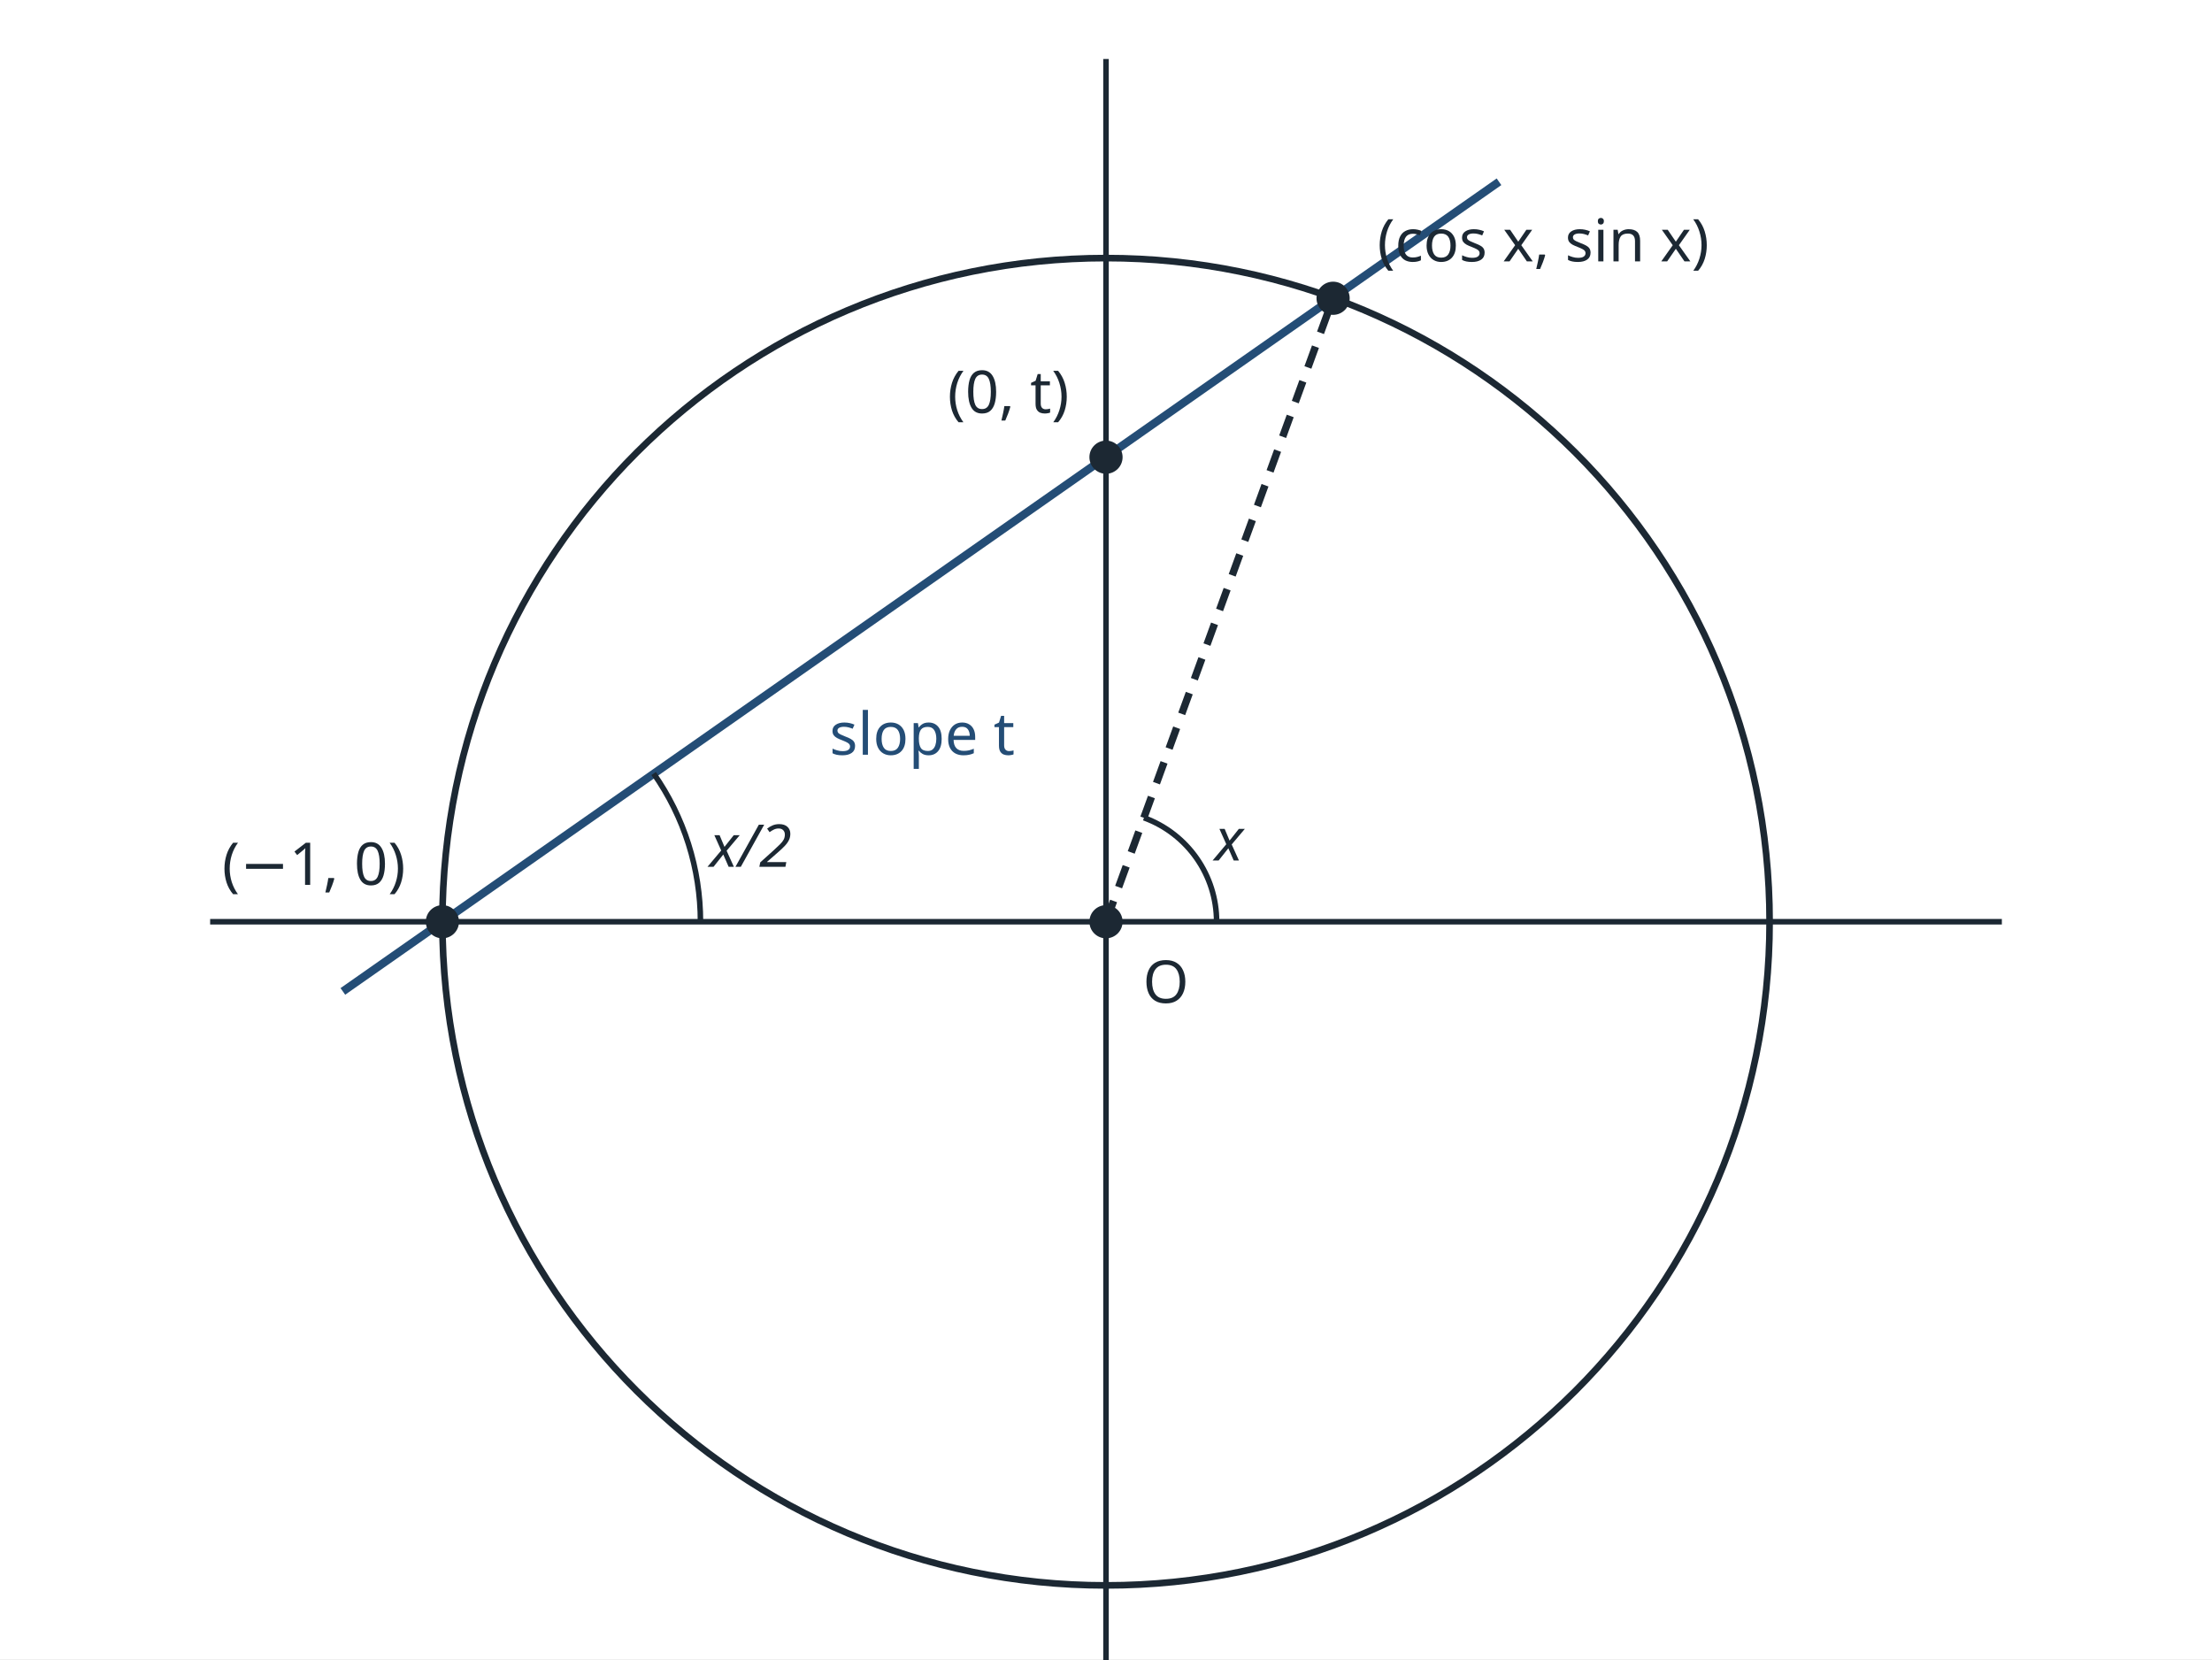
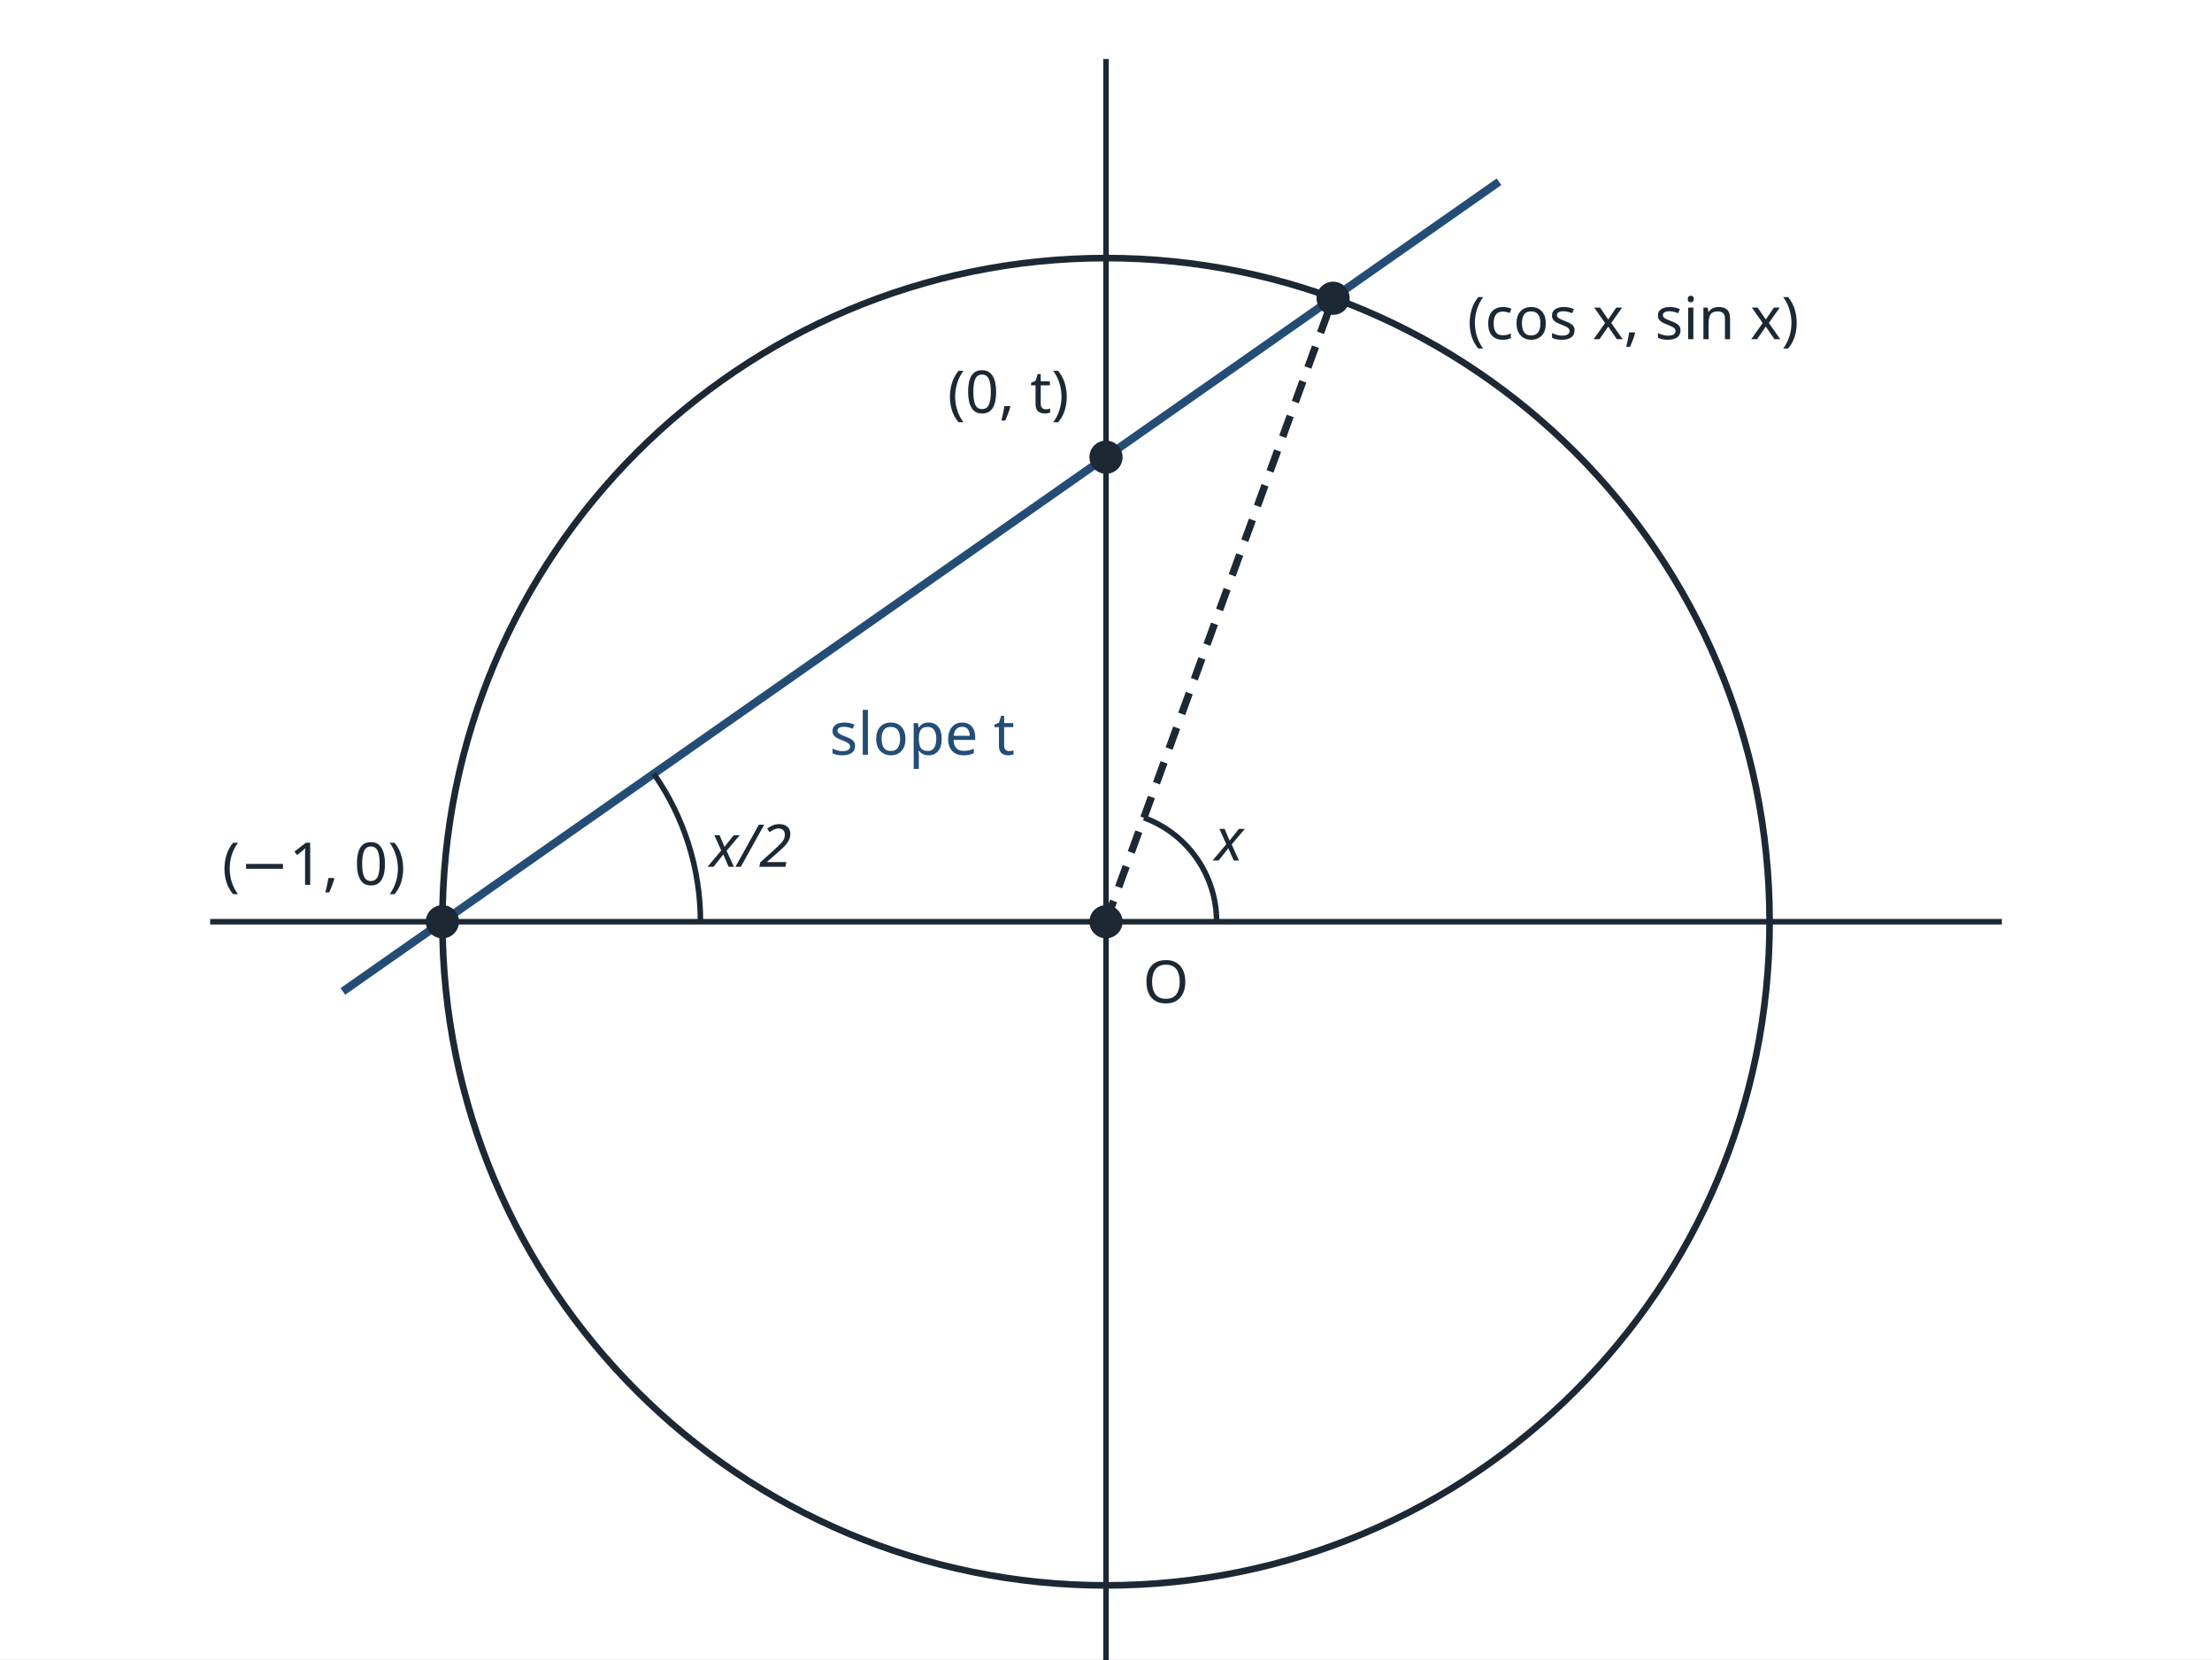
<svg xmlns="http://www.w3.org/2000/svg" viewBox="0 0 600 450" width="600" height="450" font-family="sans-serif" font-size="16" fill="#1c2833">
  <rect width="600" height="450" fill="#ffffff" />
  <circle cx="300.0" cy="250.0" r="180.0" fill="none" stroke="#1c2833" stroke-width="1.8" />
  <line x1="57.0" y1="250.0" x2="543.0" y2="250.0" stroke="#1c2833" stroke-width="1.5" />
  <line x1="300.0" y1="466.0" x2="300.0" y2="16.0" stroke="#1c2833" stroke-width="1.5" />
  <text x="539.0" y="242.0" font-size="16" text-anchor="end" fill="#1c2833" />
  <line x1="93.0" y1="268.9" x2="406.6" y2="49.3" stroke="#244d76" stroke-width="2.2" />
  <line x1="300.0" y1="250.0" x2="361.6" y2="80.9" stroke="#1c2833" stroke-width="2" stroke-dasharray="6 4" />
  <path d="M 330.0 250.0 A 30 30 0 0 0 310.3 221.8" fill="none" stroke="#1c2833" stroke-width="1.5" />
  <path d="M 190.0 250.0 A 70 70 0 0 0 177.3 209.8" fill="none" stroke="#1c2833" stroke-width="1.5" />
  <circle cx="120.0" cy="250.0" r="4.5" fill="#1c2833" />
  <circle cx="300.0" cy="124.0" r="4.5" fill="#1c2833" />
  <circle cx="361.6" cy="80.9" r="4.5" fill="#1c2833" />
  <circle cx="300.0" cy="250.0" r="4.5" fill="#1c2833" />
  <text x="310.0" y="272.0" font-size="16" text-anchor="start" fill="#1c2833">O</text>
  <text x="225.0" y="204.7" font-size="16" text-anchor="start" fill="#244d76">slope t</text>
  <text x="110.0" y="240.0" font-size="16" text-anchor="end" fill="#1c2833">(−1, 0)</text>
  <text x="290.0" y="112.0" font-size="16" text-anchor="end" fill="#1c2833">(0, t)</text>
-   <text x="373.6" y="70.9" font-size="16" text-anchor="start" fill="#1c2833">(cos x, sin x)</text>
+   <text x="398.0" y="92.0" font-size="16" text-anchor="start" fill="#1c2833">(cos x, sin x)</text>
  <text x="329.5" y="233.4" font-size="16" text-anchor="start" font-style="italic" fill="#1c2833">x</text>
  <text x="192.5" y="235.1" font-size="16" text-anchor="start" font-style="italic" fill="#1c2833">x/2</text>
</svg>
